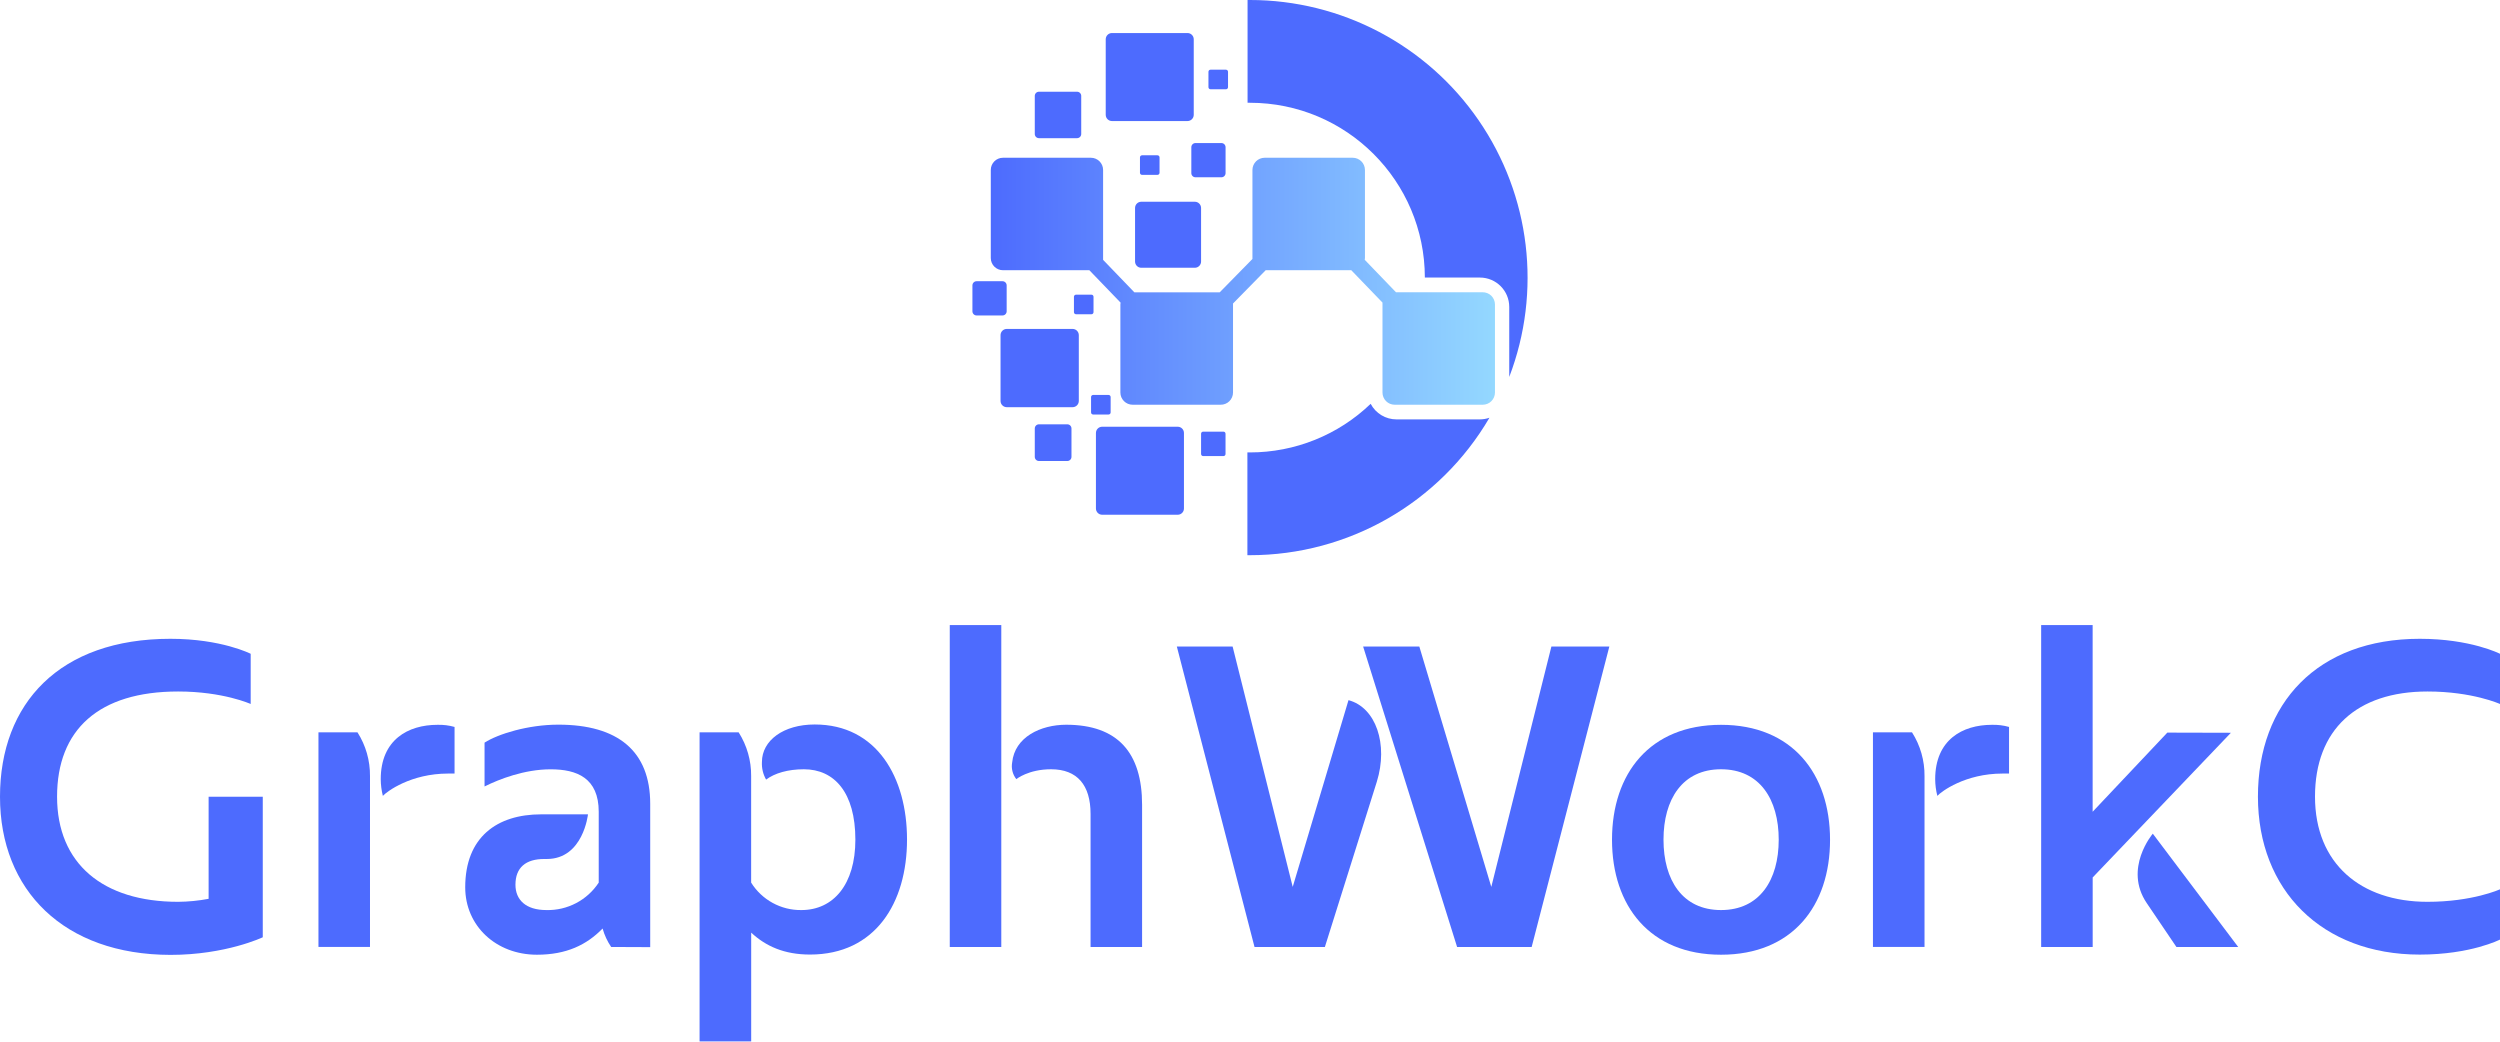
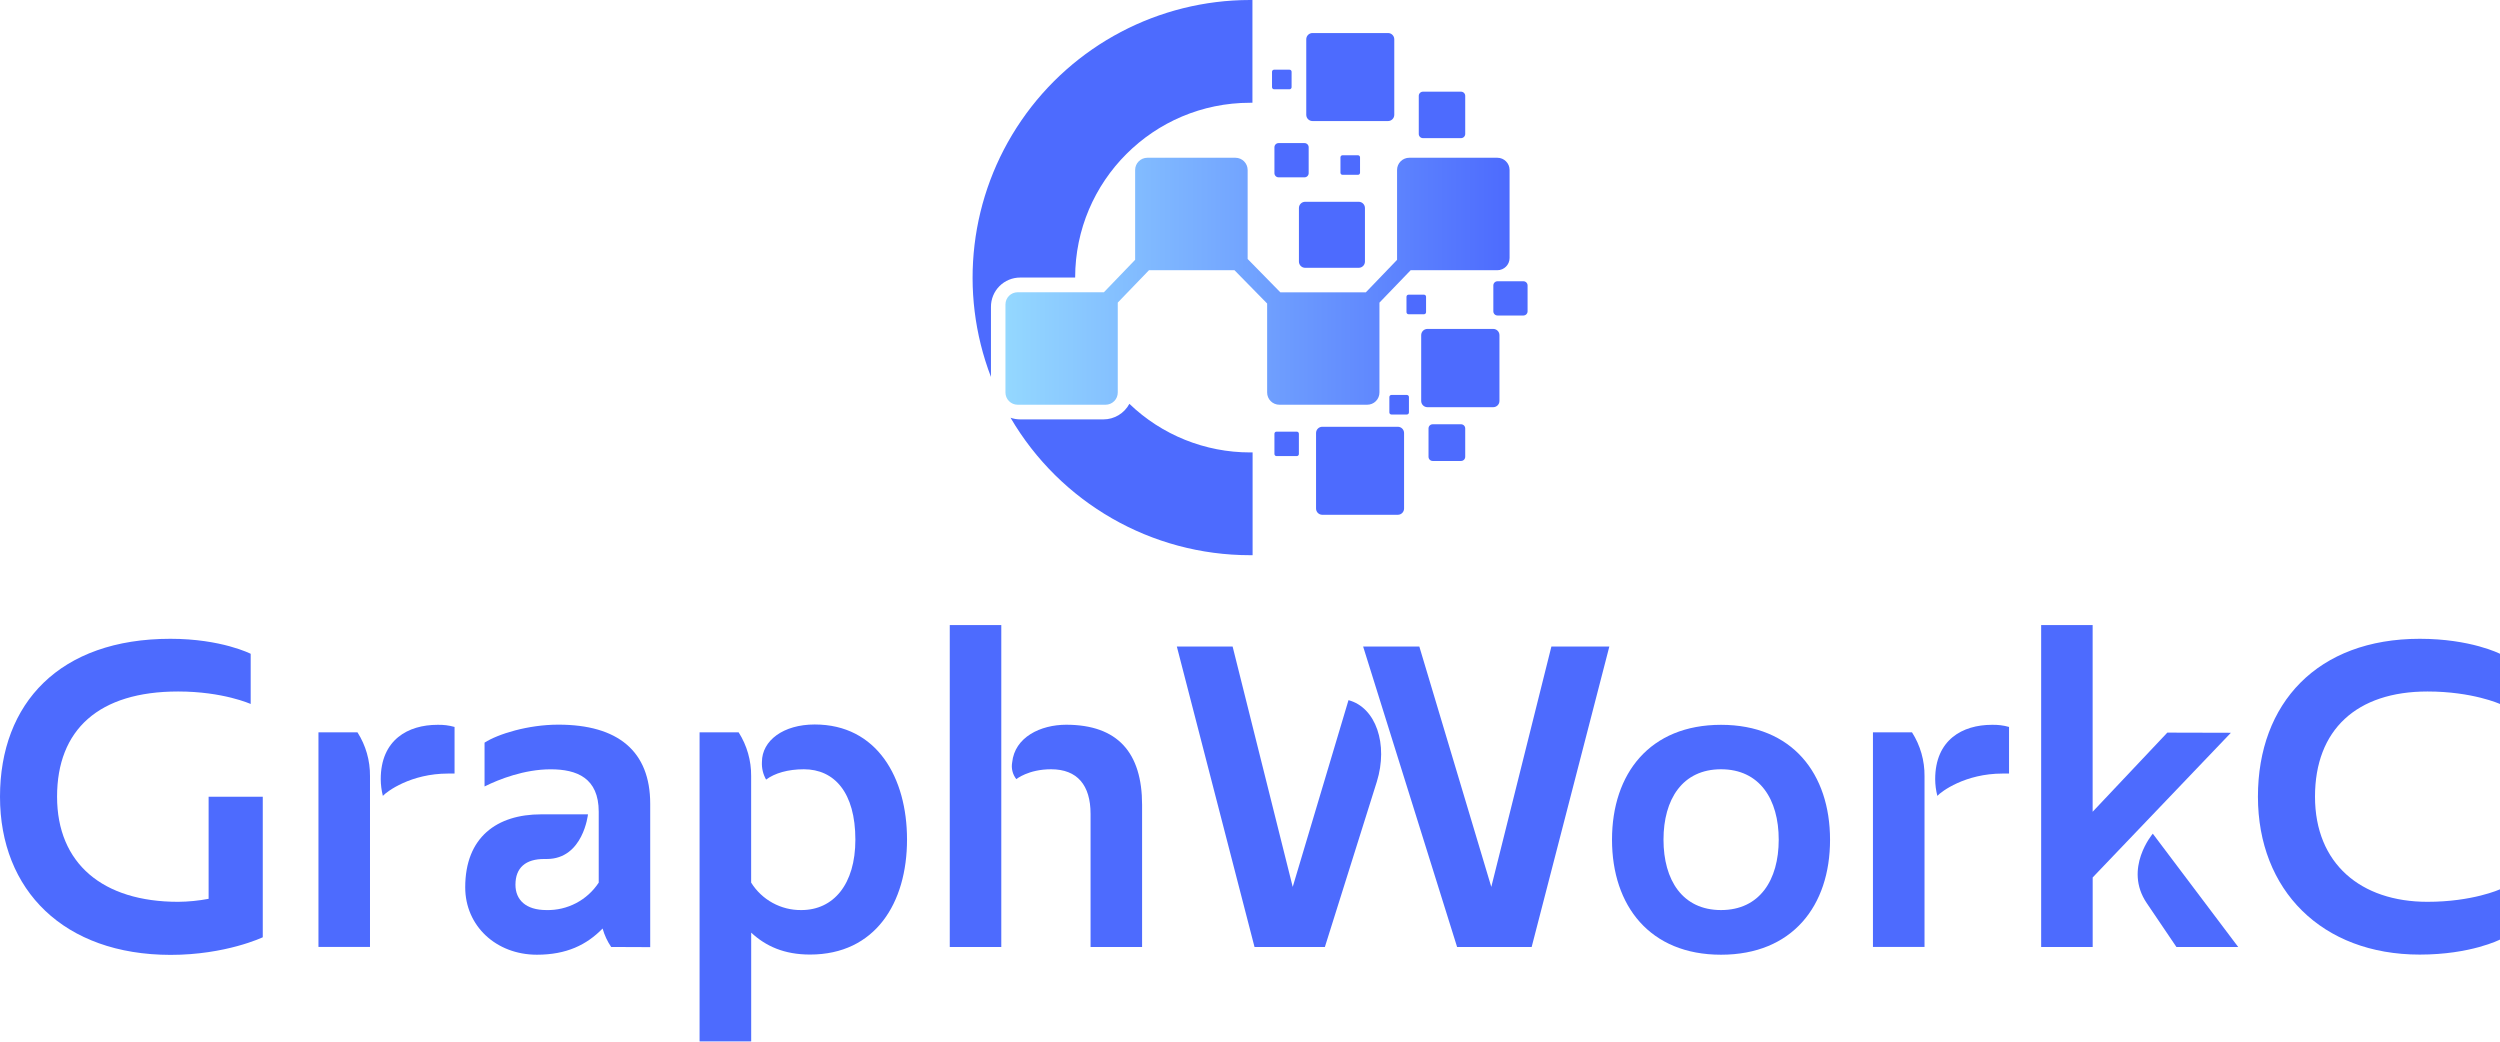
<svg xmlns="http://www.w3.org/2000/svg" viewBox="0 0 600.15 250">
  <defs>
    <style>.cls-1{fill:#4d6bfe;}.cls-2{fill:url(#未命名的渐变_189);}</style>
-     <linearGradient id="未命名的渐变_189" x1="358.78" y1="67.51" x2="237.85" y2="67.51" gradientUnits="userSpaceOnUse">
+     <linearGradient id="未命名的渐变_189" x1="358.78" y1="67.51" x2="237.85" y2="67.51" gradientTransform="matrix(-1, 0, 0, 1, 600.15, 0)" gradientUnits="userSpaceOnUse">
      <stop offset="0" stop-color="#94d8ff" />
      <stop offset="1" stop-color="#4d6bfe" />
    </linearGradient>
  </defs>
  <g id="图层_2" data-name="图层 2">
    <g id="图层_1-2" data-name="图层 1">
-       <rect class="cls-1" x="265.44" y="7.93" width="21.13" height="21.13" rx="1.5" />
-       <rect class="cls-1" x="233.44" y="67.51" width="8.22" height="8.22" rx="1" />
-       <rect class="cls-1" x="285.99" y="34.34" width="8.22" height="8.22" rx="1" />
-       <rect class="cls-1" x="273.66" y="37.28" width="4.7" height="4.7" rx="0.5" />
-       <rect class="cls-1" x="290.1" y="16.73" width="4.7" height="4.7" rx="0.5" />
-       <rect class="cls-1" x="257.81" y="70.74" width="4.7" height="4.7" rx="0.5" />
-       <rect class="cls-1" x="261.92" y="94.81" width="4.7" height="4.7" rx="0.5" />
-       <rect class="cls-1" x="288.33" y="103.62" width="5.87" height="5.87" rx="0.5" />
-       <rect class="cls-1" x="240.19" y="78.96" width="18.79" height="18.79" rx="1.5" />
-       <rect class="cls-1" x="263.09" y="102.44" width="21.13" height="21.13" rx="1.5" />
-       <rect class="cls-1" x="272.48" y="48.43" width="15.85" height="15.85" rx="1.5" />
-       <rect class="cls-1" x="248.41" y="22.02" width="11.15" height="11.15" rx="1" />
-       <rect class="cls-1" x="248.41" y="101.86" width="8.81" height="8.81" rx="1" />
-       <path class="cls-1" d="M342.05,66.63h13.21a7.05,7.05,0,0,1,7.05,7.05V90.49A66.67,66.67,0,0,0,300.08,0h-.59V24.67h.59A42,42,0,0,1,342.05,66.63Z" />
-       <path class="cls-1" d="M355.26,100.68h-20a7,7,0,0,1-6.22-3.74,41.84,41.84,0,0,1-29,11.67l-.59,0v24.67h.59a66.62,66.62,0,0,0,57.52-33A7,7,0,0,1,355.26,100.68Z" />
-       <path class="cls-2" d="M355.85,70.16H335.12l-7.5-7.79a2,2,0,0,0,.05-.43V40.8a2.94,2.94,0,0,0-2.94-2.93H303.6a2.94,2.94,0,0,0-2.94,2.93V61.94a2.08,2.08,0,0,0,0,.23l-7.85,8H272.31l-7.5-7.79a3,3,0,0,0,0-.43V40.8a2.93,2.93,0,0,0-2.93-2.93H240.78a2.93,2.93,0,0,0-2.93,2.93V61.94a2.93,2.93,0,0,0,2.93,2.93h20.73l7.5,7.78a2.2,2.2,0,0,0-.05.44V94.22a2.94,2.94,0,0,0,2.94,2.94H293A2.94,2.94,0,0,0,296,94.22V73.09a1.81,1.81,0,0,0,0-.23l7.85-8h20.53l7.5,7.78a3.27,3.27,0,0,0,0,.44V94.22a2.93,2.93,0,0,0,2.93,2.94h21.14a2.93,2.93,0,0,0,2.93-2.94V73.09A2.93,2.93,0,0,0,355.85,70.16Z" />
+       <rect class="cls-1" x="313.58" y="7.93" width="21.13" height="21.13" rx="1.5" transform="translate(648.29 36.99) rotate(-180)" />
+       <rect class="cls-1" x="358.49" y="67.51" width="8.22" height="8.22" rx="1" transform="translate(725.2 143.25) rotate(-180)" />
+       <rect class="cls-1" x="305.95" y="34.34" width="8.22" height="8.22" rx="1" transform="translate(620.11 76.91) rotate(-180)" />
+       <rect class="cls-1" x="321.8" y="37.28" width="4.7" height="4.7" rx="0.5" transform="translate(648.29 79.25) rotate(-180)" />
+       <rect class="cls-1" x="305.36" y="16.73" width="4.7" height="4.7" rx="0.5" transform="translate(615.42 38.16) rotate(-180)" />
+       <rect class="cls-1" x="337.65" y="70.74" width="4.7" height="4.7" rx="0.5" transform="translate(679.99 146.18) rotate(-180)" />
+       <rect class="cls-1" x="333.54" y="94.81" width="4.7" height="4.7" rx="0.5" transform="translate(671.77 194.32) rotate(-180)" />
+       <rect class="cls-1" x="305.95" y="103.62" width="5.87" height="5.87" rx="0.5" transform="translate(617.76 213.11) rotate(-180)" />
+       <rect class="cls-1" x="341.17" y="78.96" width="18.79" height="18.79" rx="1.5" transform="translate(701.13 176.71) rotate(-180)" />
+       <rect class="cls-1" x="315.93" y="102.44" width="21.13" height="21.13" rx="1.5" transform="translate(652.99 226.02) rotate(-180)" />
+       <rect class="cls-1" x="311.82" y="48.43" width="15.85" height="15.85" rx="1.5" transform="translate(639.49 112.72) rotate(-180)" />
+       <rect class="cls-1" x="340.58" y="22.02" width="11.15" height="11.15" rx="1" transform="translate(692.32 55.18) rotate(180)" />
+       <rect class="cls-1" x="342.93" y="101.86" width="8.81" height="8.81" rx="1" transform="translate(694.67 212.52) rotate(-180)" />
+       <path class="cls-1" d="M258.1,66.63H244.89a7,7,0,0,0-7,7.05V90.49A66.65,66.65,0,0,1,300.08,0h.58V24.67h-.58A42,42,0,0,0,258.1,66.63Z" />
+       <path class="cls-1" d="M244.89,100.68h20a7.07,7.07,0,0,0,6.23-3.74,41.8,41.8,0,0,0,29,11.67l.58,0v24.67h-.58a66.62,66.62,0,0,1-57.53-33A7,7,0,0,0,244.89,100.68Z" />
+       <path class="cls-2" d="M244.3,70.16H265l7.5-7.79a3,3,0,0,1,0-.43V40.8a2.94,2.94,0,0,1,2.94-2.93h21.13a2.94,2.94,0,0,1,2.94,2.93V61.94c0,.07,0,.15,0,.23l7.84,8h20.54l7.49-7.79a3,3,0,0,1,0-.43V40.8a2.93,2.93,0,0,1,2.94-2.93h21.13a2.94,2.94,0,0,1,2.94,2.93V61.94a2.94,2.94,0,0,1-2.94,2.93H338.64l-7.49,7.78a3.27,3.27,0,0,1,0,.44V94.22a2.93,2.93,0,0,1-2.93,2.94H307.12a2.93,2.93,0,0,1-2.93-2.94V73.09a1.79,1.79,0,0,1,0-.23l-7.85-8H275.83l-7.5,7.78a3.27,3.27,0,0,1,0,.44V94.22a2.93,2.93,0,0,1-2.93,2.94H244.3a2.93,2.93,0,0,1-2.93-2.94V73.09A2.93,2.93,0,0,1,244.3,70.16Z" />
      <path class="cls-1" d="M40.91,153.35c12.26,0,19.27,3.6,19.27,3.6V169s-6.6-3-17.42-3c-19.06,0-29.06,9.17-29.06,25.25s11,25.24,29.06,25.24a41.19,41.19,0,0,0,7.32-.72V191.27h13V225s-8.86,4.23-22.15,4.23C15.35,229.19,0,213.73,0,191.27S14.32,153.35,40.91,153.35Z" />
      <path class="cls-1" d="M85.82,175.81a19.18,19.18,0,0,1,3,10.51v41H76.45V175.81ZM105,174a13.52,13.52,0,0,1,4.12.51V185.7h-1.54c-9,0-14.74,4.33-15.67,5.36a16.93,16.93,0,0,1-.51-4C91.39,177.56,98,174,105,174Z" />
      <path class="cls-1" d="M146.72,227.33a15.09,15.09,0,0,1-2.06-4.43c-3.82,3.92-8.66,6.29-15.77,6.29-9.79,0-17.21-6.91-17.21-16.18,0-12.06,7.63-17.52,18.24-17.52h11.23s-1.13,10.72-9.89,10.72h-.62c-4.43,0-6.9,2.06-6.9,6.18,0,3.61,2.47,6.08,7.42,6.08a14.6,14.6,0,0,0,12.57-6.59v-17c0-8.14-5.26-10.2-11.54-10.2s-12.37,2.37-15.87,4.12V178.28c3.2-2.06,10.41-4.32,17.72-4.32,14.33,0,22.05,6.38,22.05,19v34.41Z" />
      <path class="cls-1" d="M205.34,201.57c0-11.33-5.05-16.9-12.36-16.9-3.82,0-7,.93-9.07,2.48a7.72,7.72,0,0,1-1-4.23c0-5.15,5.15-9,12.67-9,14.94,0,22.16,12.77,22.16,27.61,0,15.25-7.63,27.62-23.29,27.62-6.18,0-10.61-2-14.12-5.26V250H167.94V175.81h9.38a19.22,19.22,0,0,1,3,10.51v25.56a14,14,0,0,0,12.06,6.59C200.09,218.47,205.34,212.29,205.34,201.57Z" />
      <path class="cls-1" d="M240.37,150.05v77.28H228V150.05Zm33.8,43.17v34.11H261.8V195.39c0-6.91-3.19-10.72-9.48-10.72-5.46,0-8.34,2.37-8.34,2.37a5,5,0,0,1-1-4c.61-6.08,6.8-9.06,13-9.06C268.29,174,274.17,180.65,274.17,193.22Z" />
      <path class="cls-1" d="M301.16,227.33,282.51,155.2H295.9l14.43,57.71,13.39-44.83c6.6,1.75,9.58,10.62,6.8,19.58l-12.47,39.67Zm39.56-72.13L358,212.91l14.43-57.71h13.91l-18.65,72.13H349.79L327.23,155.2Z" />
      <path class="cls-1" d="M413.15,229.19c-17.1,0-26.17-11.75-26.17-27.62S396.05,174,413.15,174s26.17,11.74,26.17,27.61S430.26,229.19,413.15,229.19Zm0-44.52c-9.27,0-13.81,7.21-13.81,16.9s4.54,16.9,13.81,16.9S427,211.26,427,201.57,422.42,184.67,413.15,184.67Z" />
      <path class="cls-1" d="M459,175.81a19.18,19.18,0,0,1,3,10.51v41H449.62V175.81ZM478.16,174a13.63,13.63,0,0,1,4.13.51V185.7h-1.55c-9,0-14.74,4.33-15.66,5.36a16.63,16.63,0,0,1-.52-4C464.56,177.56,471.16,174,478.16,174Z" />
      <path class="cls-1" d="M535.55,175.91l-33.18,34.73v16.69H490V150.05h12.36v44.82l17.93-19Zm1.75,51.42H522.47l-7.11-10.51c-5.67-8.34,1.44-16.69,1.44-16.69Z" />
      <path class="cls-1" d="M580.88,153.35c12.27,0,19.27,3.6,19.27,3.6V169s-6.59-3-17.41-3c-17,0-27,9.17-27,25.25s11,25.24,27,25.24c10.82,0,17.41-3,17.41-3v12.06s-7,3.61-19.27,3.61c-23.49,0-38.84-15.46-38.84-37.92S556.36,153.35,580.88,153.35Z" />
    </g>
  </g>
</svg>
